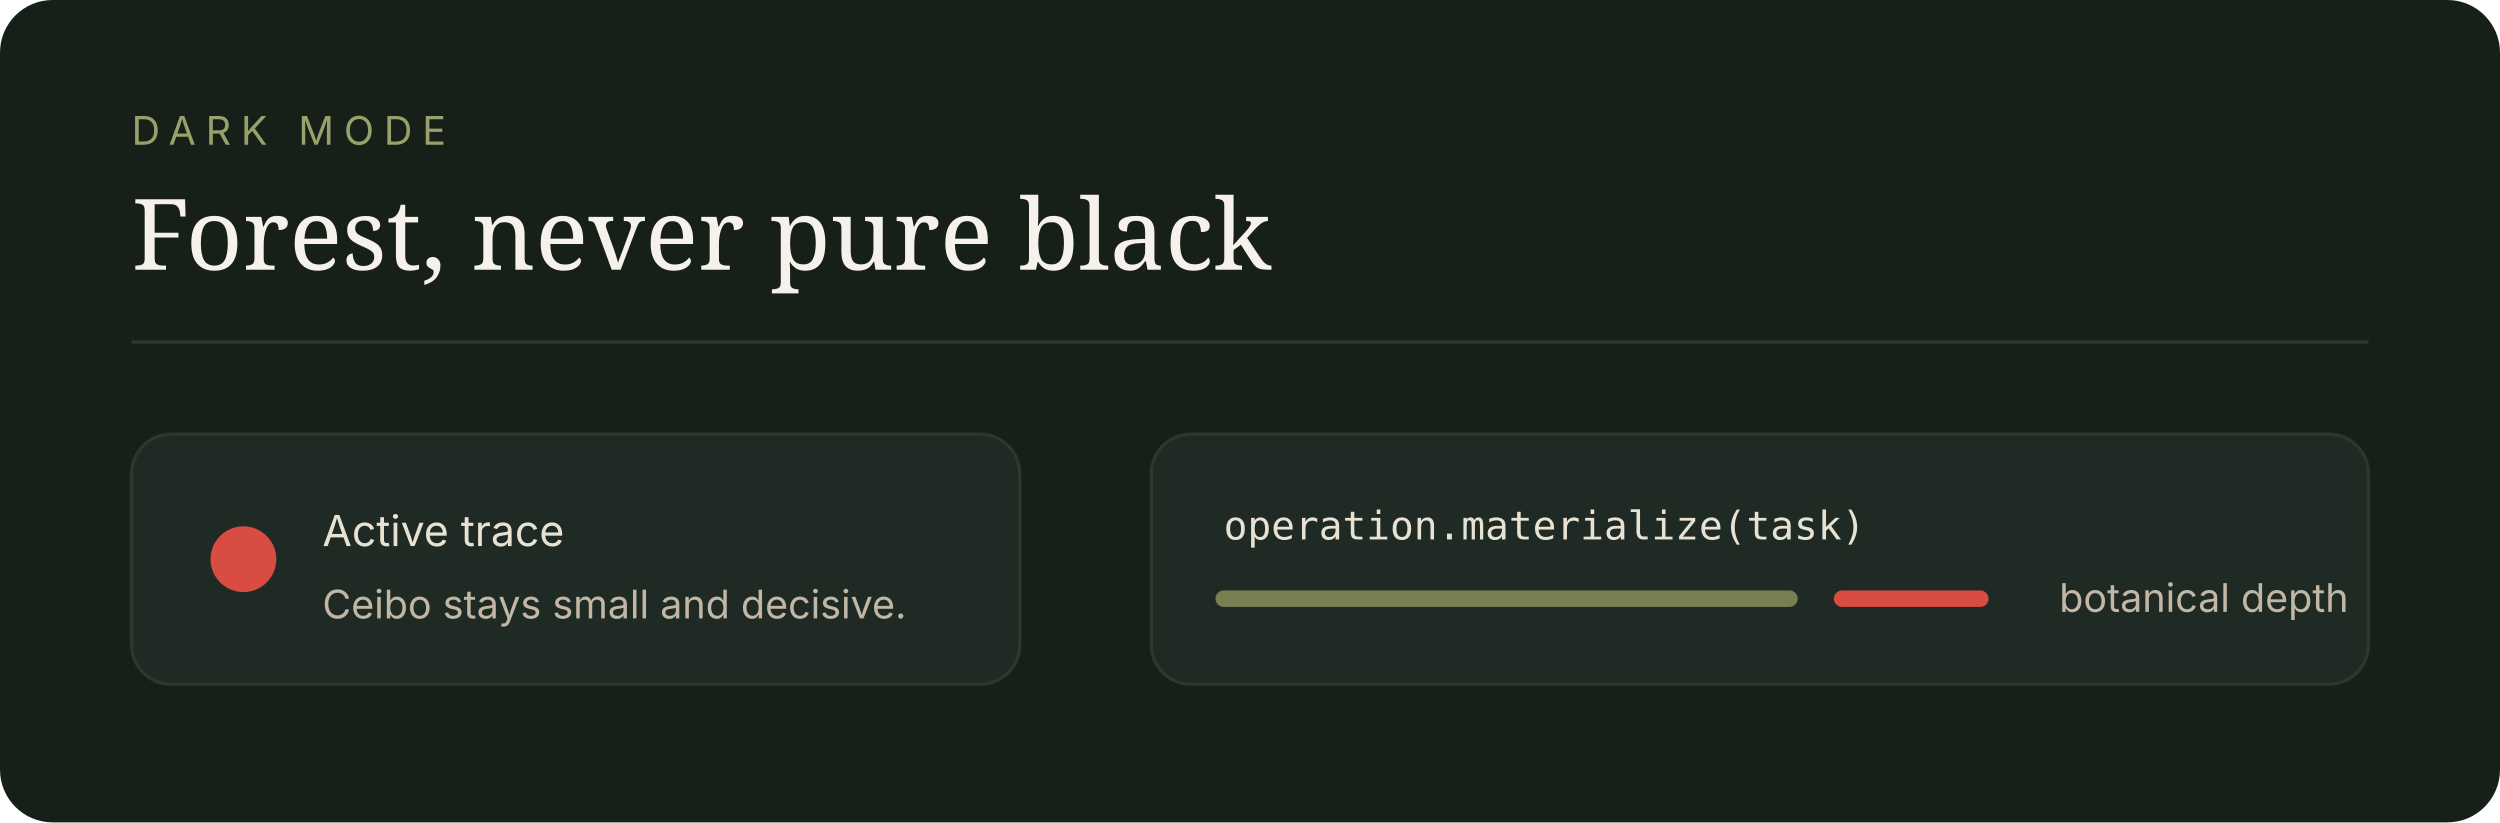
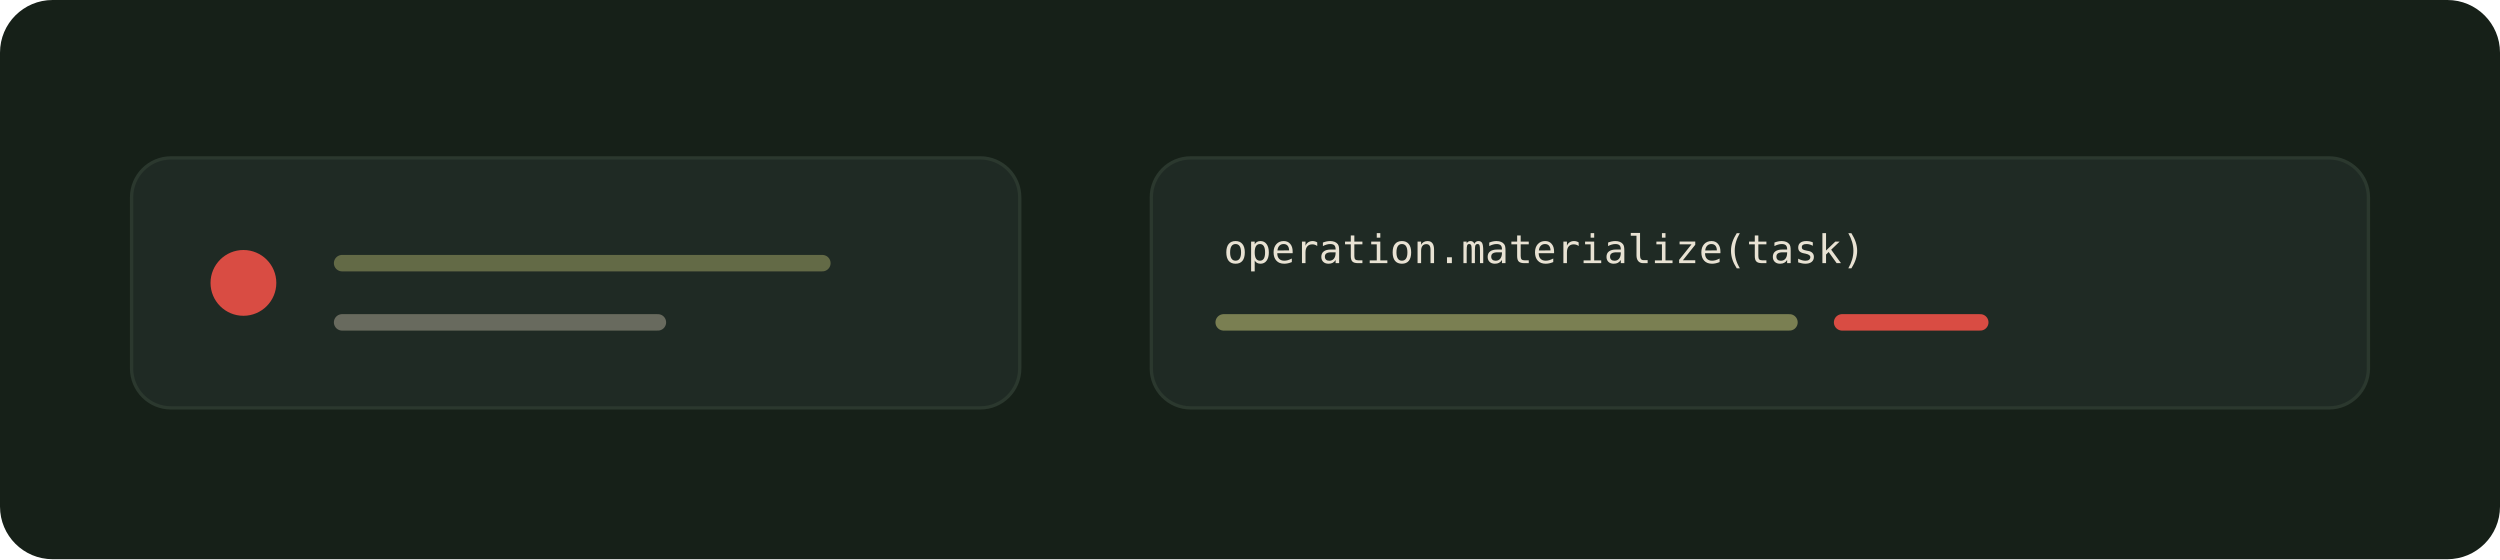
- <svg xmlns="http://www.w3.org/2000/svg" width="760" height="250" viewBox="0 0 760 250" role="img" aria-labelledby="title desc">
+ <svg xmlns="http://www.w3.org/2000/svg" width="760" height="170" viewBox="0 0 760 170" role="img" aria-labelledby="title desc">
  <defs>
    <style>
      .eyebrow{font:12px Inter,system-ui,sans-serif;letter-spacing:3px;fill:#98A16B}
      .title{font:30px Georgia,serif;fill:#F6F2EB}
      .label{font:13px Inter,system-ui,sans-serif;fill:#E8E2D3}
      .muted{font:12px Inter,system-ui,sans-serif;fill:#C2B7A4}
      .mono{font:12px ui-monospace,SFMono-Regular,Menlo,monospace;fill:#E8E2D3}
    </style>
  </defs>
-   <rect width="760" height="250" rx="16" fill="#162018" />
-   <text x="40" y="44" class="eyebrow">DARK MODE</text>
-   <text x="40" y="82" class="title">Forest, never pure black</text>
-   <path d="M40 104h680" stroke="#2B382E" />
-   <g transform="translate(40 132)">
+   <rect width="760" height="170" rx="16" fill="#162018" />
+   <g transform="translate(40 48)">
    <rect width="270" height="76" rx="12" fill="#1F2A24" stroke="#2B382E" />
    <circle cx="34" cy="38" r="10" fill="#D94C43" />
-     <text x="58" y="34" class="label">Active trace</text>
-     <text x="58" y="56" class="muted">Ceibo stays small and decisive.</text>
+     <path d="M64 32h146" stroke="#7A7F52" stroke-width="5" stroke-linecap="round" opacity=".75" />
+     <path d="M64 50h96" stroke="#C2B7A4" stroke-width="5" stroke-linecap="round" opacity=".45" />
  </g>
-   <g transform="translate(350 132)">
+   <g transform="translate(350 48)">
    <rect width="370" height="76" rx="12" fill="#1F2A24" stroke="#2B382E" />
    <text x="22" y="32" class="mono">operation.materialize(task)</text>
    <path d="M22 50h172" stroke="#7A7F52" stroke-width="5" stroke-linecap="round" />
    <path d="M210 50h42" stroke="#D94C43" stroke-width="5" stroke-linecap="round" />
-     <text x="276" y="54" class="muted">botanical depth</text>
  </g>
</svg>
